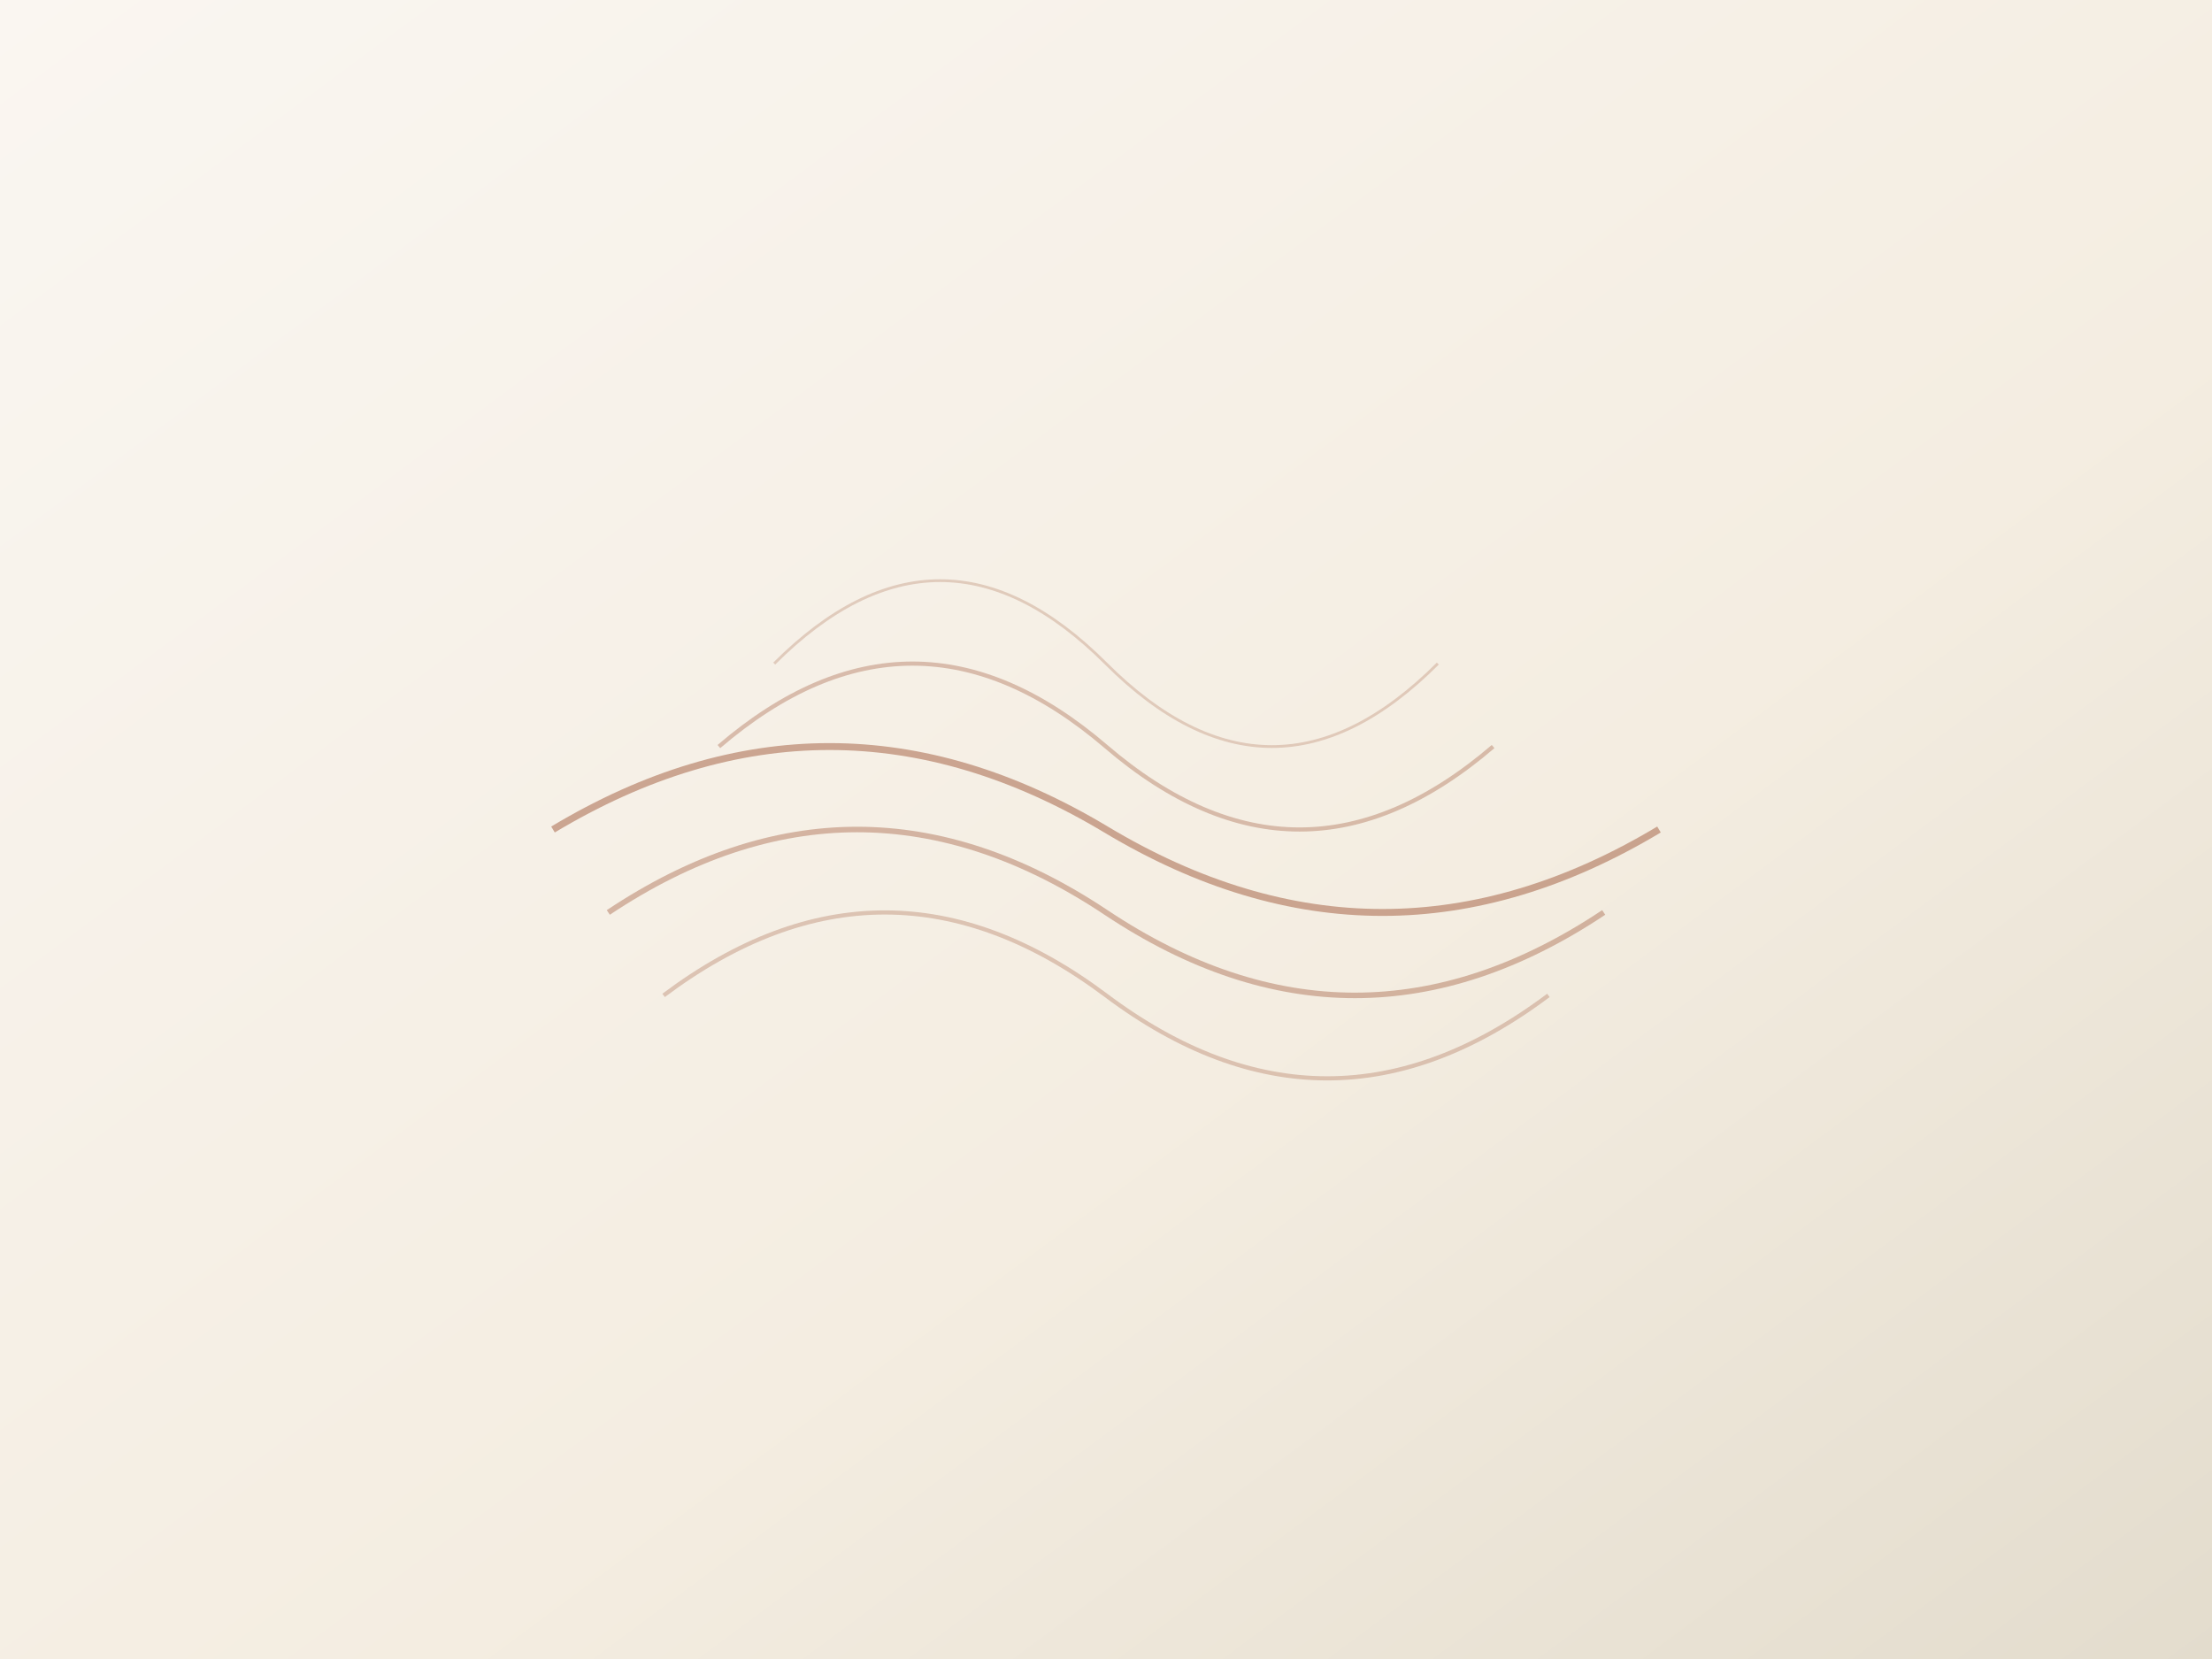
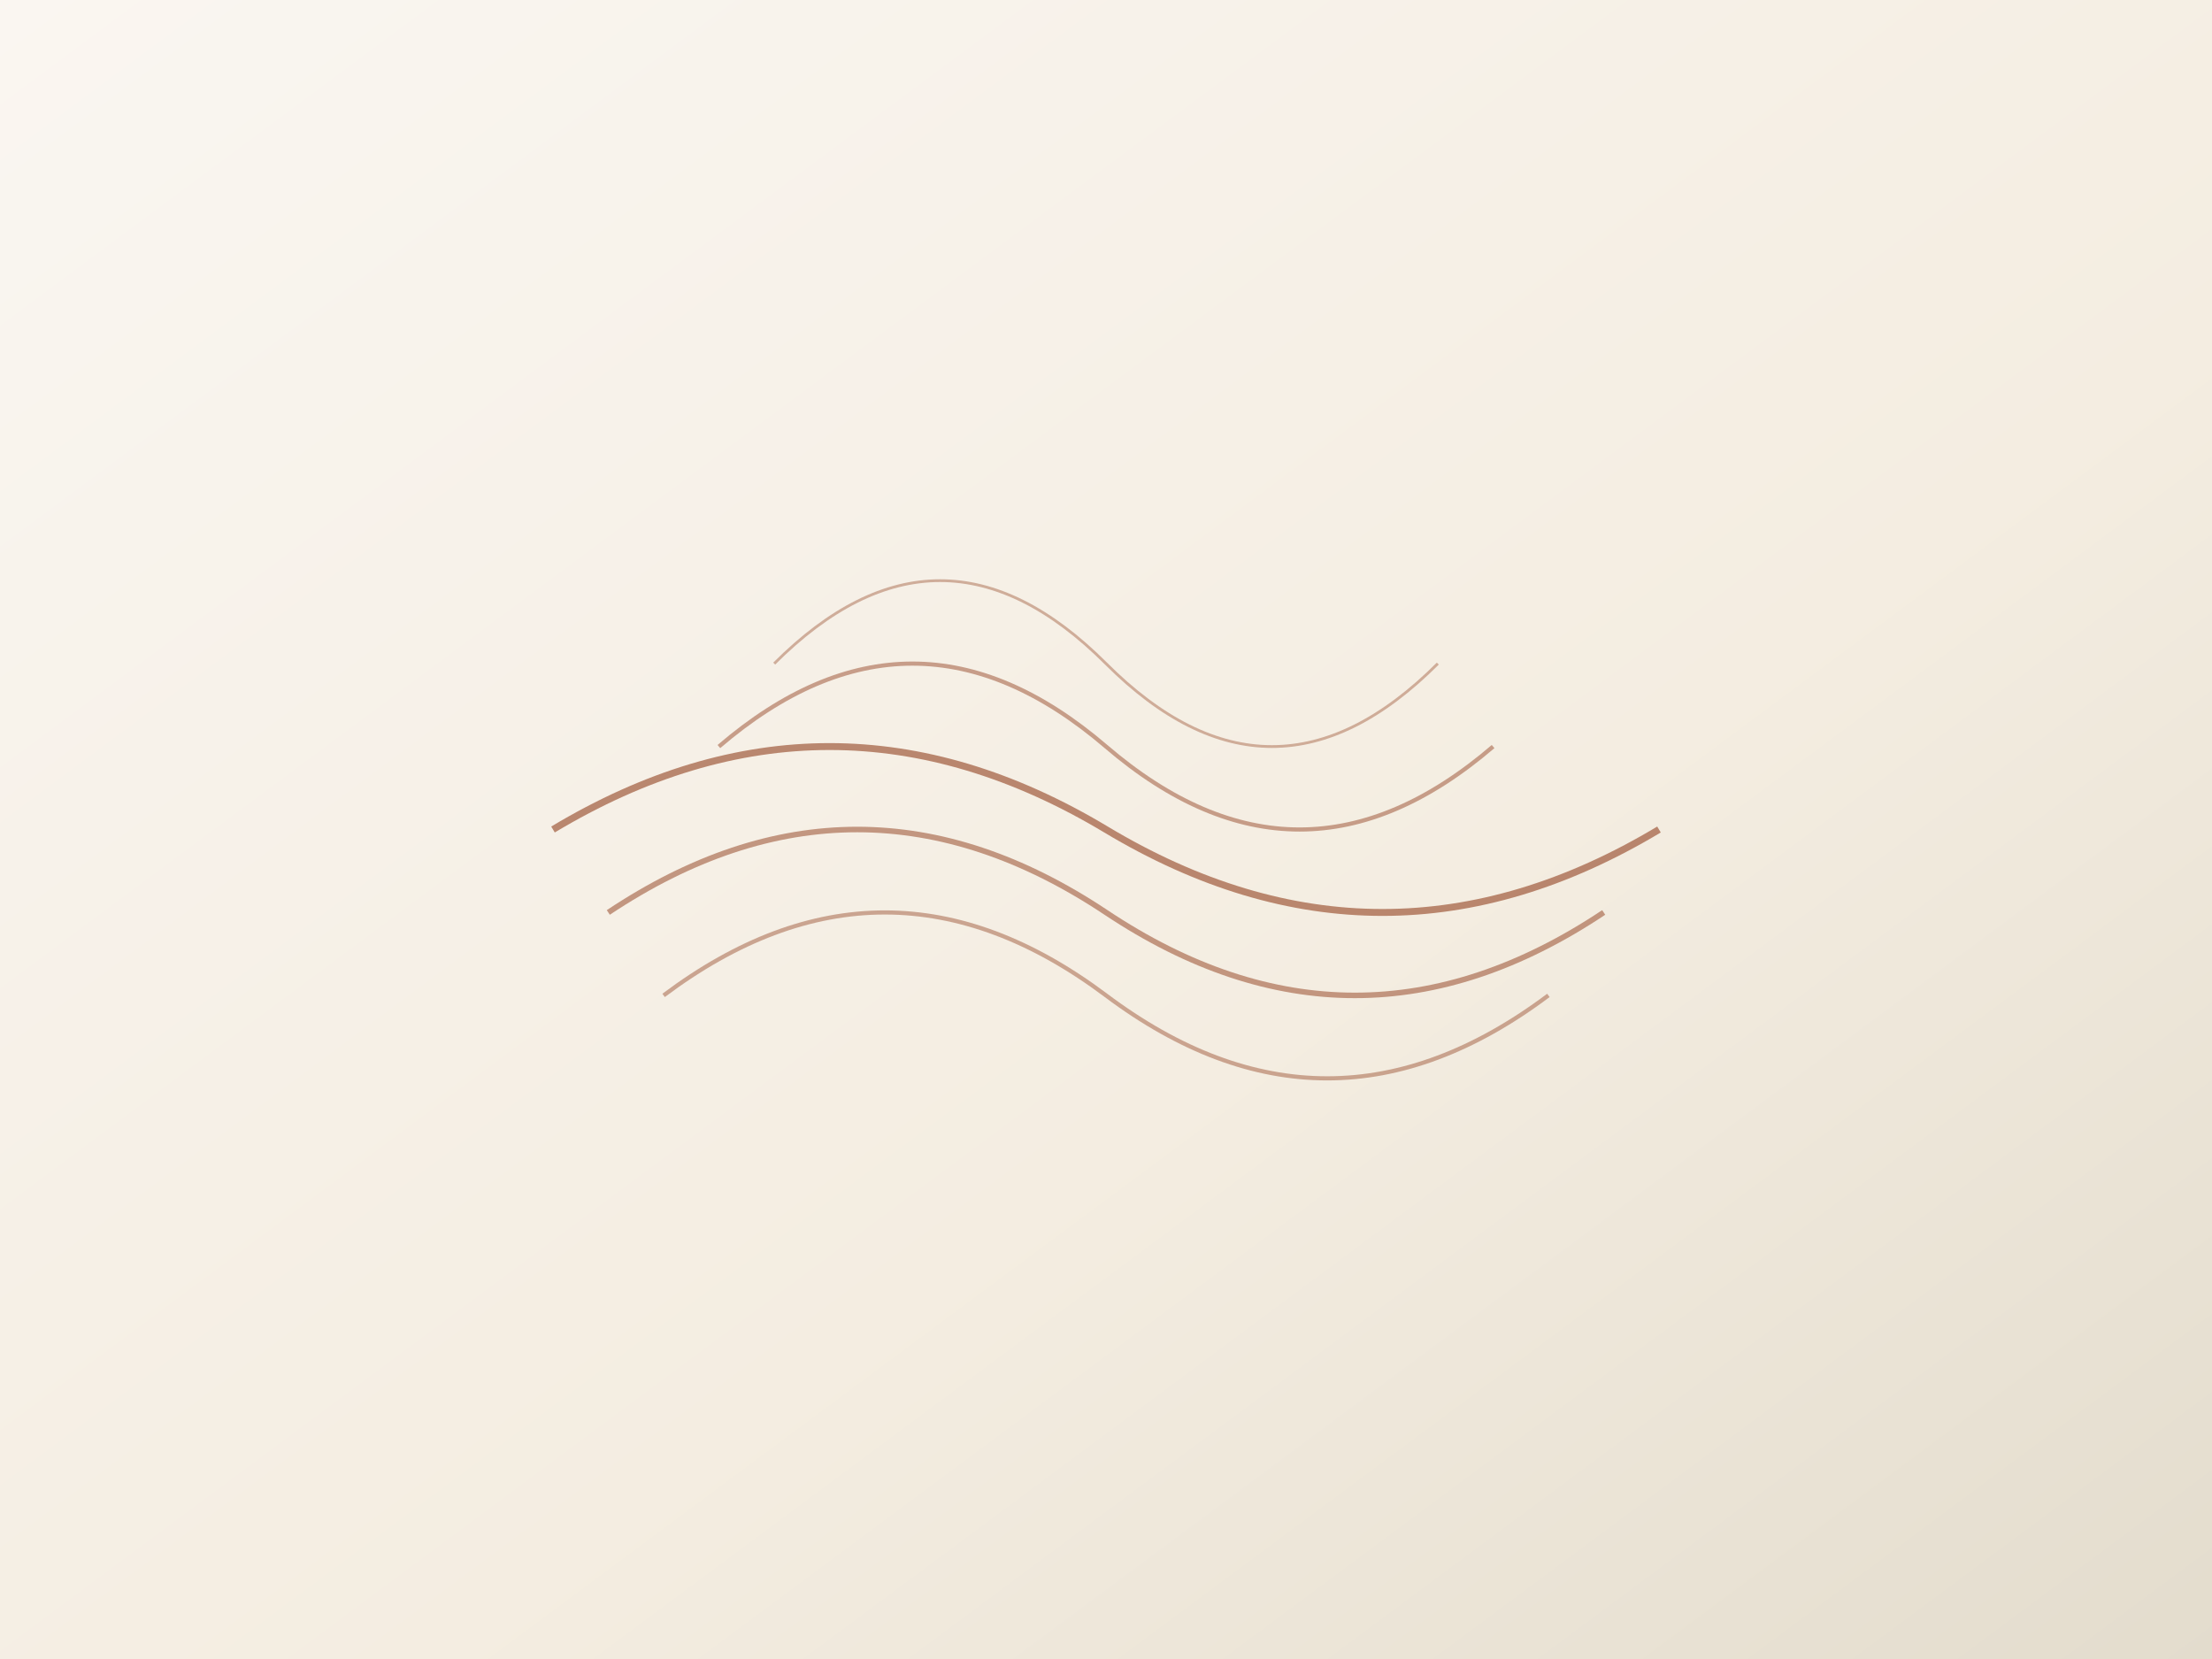
<svg xmlns="http://www.w3.org/2000/svg" viewBox="0 0 800 600" preserveAspectRatio="xMidYMid slice">
  <defs>
    <linearGradient id="bg-ansiedade" x1="0%" y1="0%" x2="100%" y2="100%">
      <stop offset="0%" stop-color="#faf6f1" />
      <stop offset="60%" stop-color="#f4ede1" />
      <stop offset="100%" stop-color="#e3dccd" />
    </linearGradient>
    <linearGradient id="wave" x1="0%" y1="0%" x2="0%" y2="100%">
-       <stop offset="0%" stop-color="#a05a3c" stop-opacity="0.4" />
-       <stop offset="100%" stop-color="#a05a3c" stop-opacity="0.1" />
+       <stop offset="0%" stop-color="#a05a3c" stop-opacity="0.6" />
+       <stop offset="100%" stop-color="#a05a3c" stop-opacity="0.3" />
    </linearGradient>
  </defs>
  <rect width="800" height="600" fill="url(#bg-ansiedade)" />
  <g transform="translate(400, 300)">
-     <path d="M -200,0 Q -100,-60 0,0 T 200,0" stroke="#a05a3c" stroke-width="2.5" fill="none" opacity="0.5" />
-     <path d="M -180,30 Q -90,-30 0,30 T 180,30" stroke="#a05a3c" stroke-width="2" fill="none" opacity="0.4" />
-     <path d="M -160,60 Q -80,0 0,60 T 160,60" stroke="#a05a3c" stroke-width="1.5" fill="none" opacity="0.3" />
-     <path d="M -140,-30 Q -70,-90 0,-30 T 140,-30" stroke="#a05a3c" stroke-width="1.5" fill="none" opacity="0.35" />
-     <path d="M -120,-60 Q -60,-120 0,-60 T 120,-60" stroke="#a05a3c" stroke-width="1" fill="none" opacity="0.25" />
+     <path d="M -200,0 Q -100,-60 0,0 T 200,0" stroke="#a05a3c" stroke-width="2.5" fill="none" opacity="0.7" />
+     <path d="M -180,30 Q -90,-30 0,30 T 180,30" stroke="#a05a3c" stroke-width="2" fill="none" opacity="0.6" />
+     <path d="M -160,60 Q -80,0 0,60 T 160,60" stroke="#a05a3c" stroke-width="1.5" fill="none" opacity="0.5" />
+     <path d="M -140,-30 Q -70,-90 0,-30 T 140,-30" stroke="#a05a3c" stroke-width="1.5" fill="none" opacity="0.55" />
+     <path d="M -120,-60 Q -60,-120 0,-60 T 120,-60" stroke="#a05a3c" stroke-width="1" fill="none" opacity="0.45" />
  </g>
</svg>
